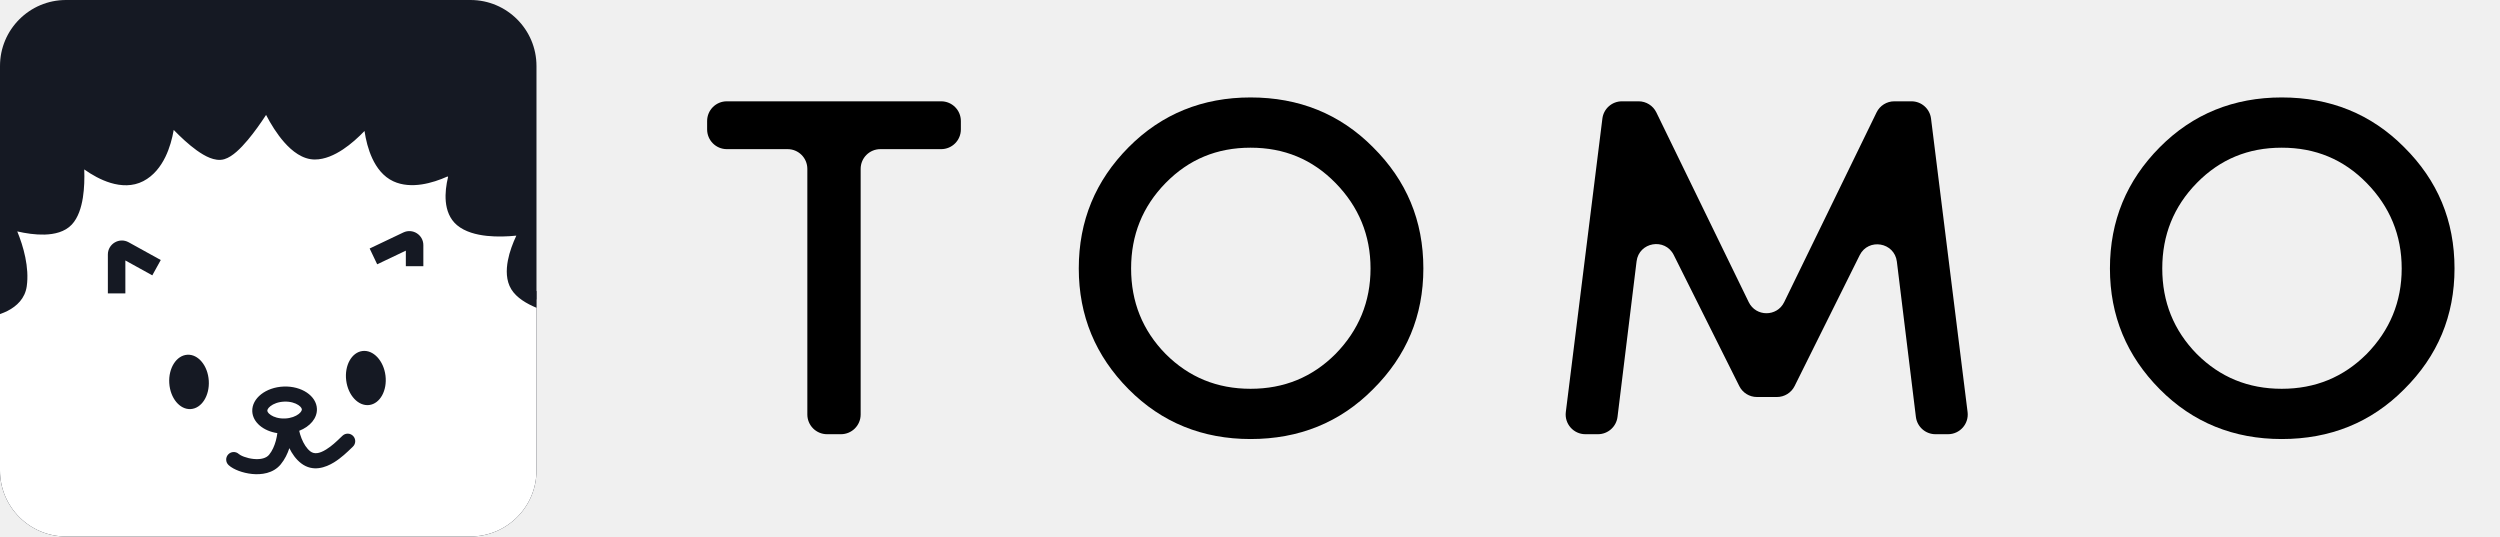
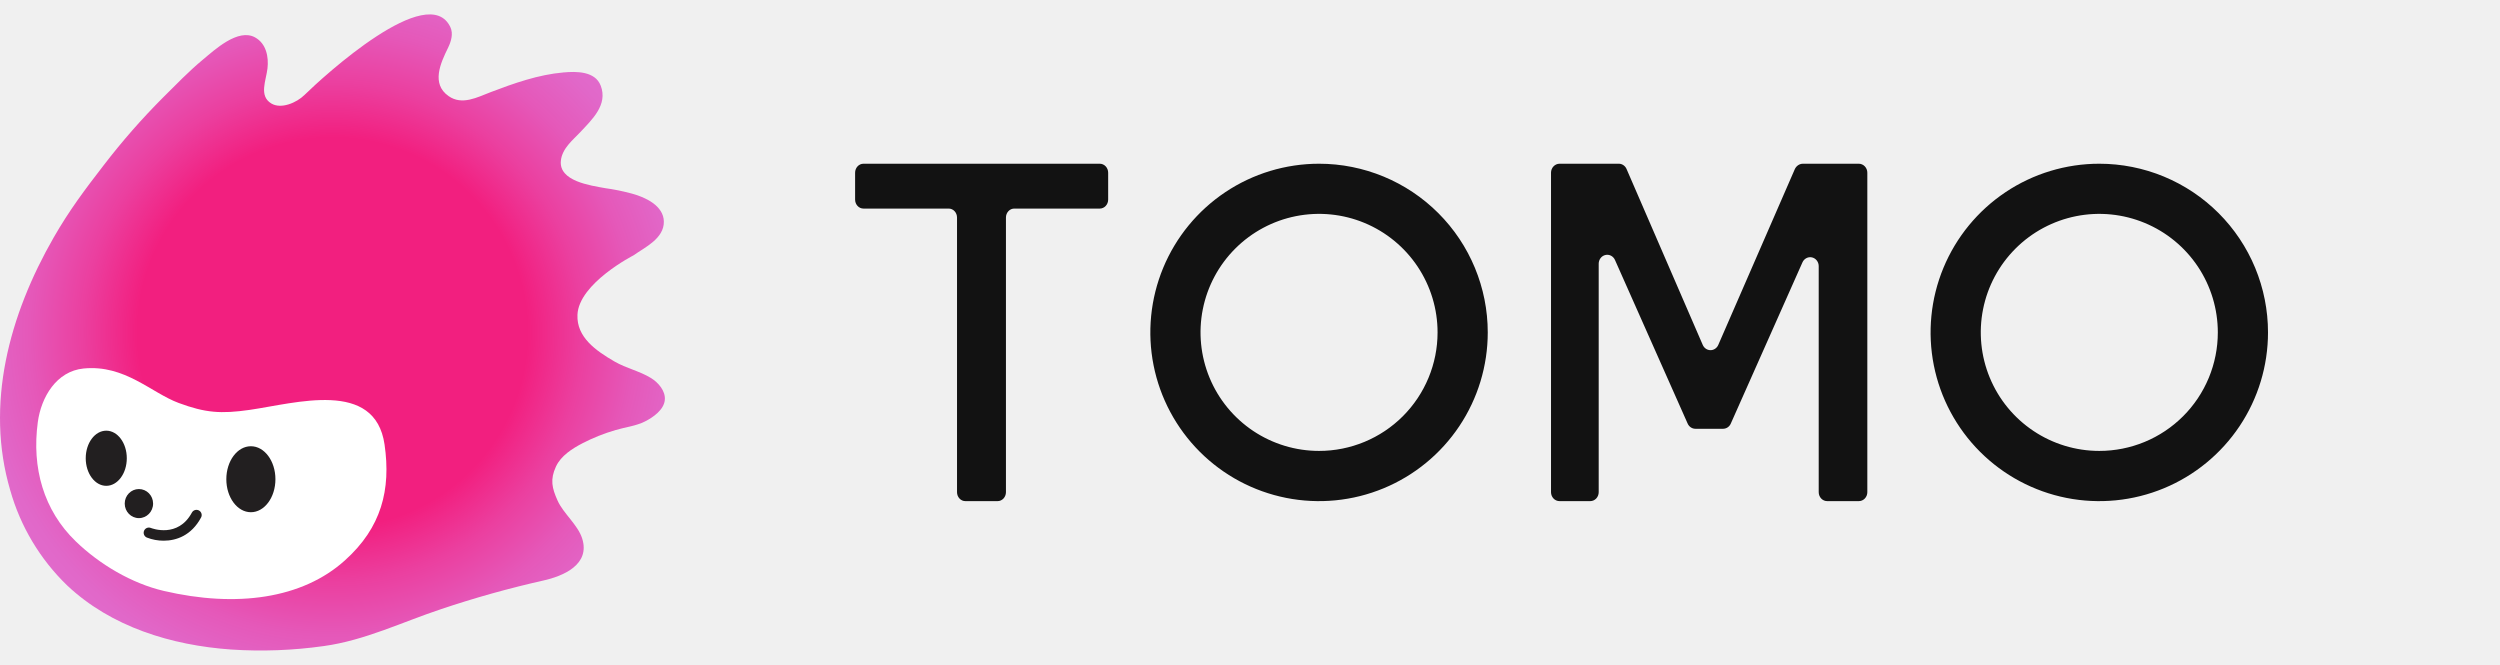
- <svg xmlns="http://www.w3.org/2000/svg" width="233" height="50" viewBox="0 0 233 50" fill="none">
-   <g clip-path="url(#clip0_66_9909)">
-     <path d="M0 3.488C0 1.562 1.562 0 3.488 0H25H46.512C48.438 0 50 1.562 50 3.488V46.512C50 48.438 48.438 50 46.512 50H3.488C1.562 50 0 48.438 0 46.512V3.488Z" fill="#151923" />
-     <path d="M20.707 14.163C19.71 14.462 17.848 12.837 16.536 11.453C16.221 11.121 15.597 11.338 15.529 11.791C15.29 13.386 14.608 15.44 13.033 16.257C11.47 17.069 9.501 16.13 8.132 15.125C7.752 14.846 7.119 15.169 7.142 15.64C7.223 17.319 7.081 19.478 6.181 20.447C5.263 21.434 3.176 21.232 1.587 20.84C1.142 20.731 0.707 21.243 0.887 21.664C1.463 23.013 2.035 24.939 1.795 26.596C1.56 28.222 -0.402 28.836 -2.159 29.004C-2.661 29.052 -2.949 29.869 -2.599 30.231C-1.627 31.233 -0.757 32.605 -1.083 33.961C-1.424 35.381 -2.832 36.409 -4.099 37.027C-4.534 37.24 -4.548 38.017 -4.116 38.236C-2.669 38.973 -1.083 40.174 -1.083 41.664C-1.083 43.429 -4.49 44.622 -6.912 45.166C-7.328 45.259 -7.47 45.813 -7.154 46.099C-5.786 47.339 -4.029 49.313 -4.029 50.853C-4.029 52.37 -6.348 53.872 -8.198 54.768C-8.61 54.968 -8.596 55.623 -8.178 55.81C-6.433 56.59 -4.245 57.951 -4.029 59.57C-3.824 61.11 -5.35 62.872 -6.734 64.066C-7.099 64.381 -6.884 65.083 -6.404 65.135C-4.203 65.377 -1.428 66.144 -1.083 68.016C-0.829 69.391 -1.25 70.635 -1.813 71.576C-2.075 72.014 -1.625 72.863 -1.116 72.831C0.835 72.708 3.234 72.935 4.262 74.301C5.34 75.731 5.519 77.844 5.434 79.355C5.409 79.798 5.951 80.141 6.342 79.933C7.964 79.069 10.387 78.351 12.005 79.774C13.283 80.898 13.884 82.331 14.132 83.502C14.233 83.982 15.038 84.263 15.389 83.92C16.812 82.531 18.921 81.143 20.707 82.004C22.52 82.876 23.773 84.684 24.443 86.026C24.634 86.41 25.231 86.453 25.462 86.091C26.531 84.414 28.383 82.181 30.232 82.004C32.053 81.829 34.056 83.267 35.274 84.431C35.573 84.716 36.105 84.569 36.203 84.167C36.671 82.24 37.649 79.528 39.072 79.031C40.359 78.58 42.488 79.264 44.04 79.956C44.465 80.145 45.01 79.681 44.934 79.223C44.705 77.837 44.782 75.918 45.992 74.301C47.316 72.533 49.805 72.822 51.629 73.291C52.079 73.407 52.523 72.865 52.349 72.434C51.747 70.94 51.249 68.769 51.817 67.408C52.414 65.978 54.82 65.355 56.698 65.139C57.161 65.085 57.375 64.438 57.035 64.119C55.764 62.925 54.283 61.133 54.283 59.57C54.283 58.013 56.278 56.694 57.999 55.902C58.438 55.7 58.428 54.956 57.986 54.76C56.268 53.996 54.283 52.652 54.283 50.853C54.283 49.053 55.749 47.32 57.016 46.222C57.366 45.92 57.201 45.259 56.748 45.165C54.644 44.724 51.949 43.668 51.817 41.664C51.705 39.977 52.912 38.858 54.127 38.215C54.562 37.984 54.587 37.167 54.145 36.952C52.681 36.241 51.053 35.157 50.857 33.961C50.643 32.649 52.094 30.948 53.337 29.817C53.665 29.519 53.502 28.924 53.067 28.841C51.322 28.506 48.991 27.794 48.254 26.596C47.529 25.418 48.166 23.456 48.851 22.07C49.043 21.681 48.701 21.187 48.271 21.238C46.588 21.436 44.219 21.432 43.046 20.447C42.044 19.605 42.116 17.974 42.458 16.595C42.578 16.111 41.937 15.571 41.484 15.778C40.098 16.409 38.301 16.888 36.947 16.257C35.493 15.58 34.867 13.589 34.648 11.967C34.584 11.495 33.894 11.266 33.568 11.613C32.439 12.817 30.796 14.163 29.341 14.163C27.688 14.163 26.144 11.855 25.297 10.139C25.117 9.775 24.585 9.738 24.367 10.081C23.361 11.66 21.759 13.847 20.707 14.163Z" fill="white" />
-     <path fill-rule="evenodd" clip-rule="evenodd" d="M24.798 10.71C24.311 11.459 23.707 12.315 23.093 13.047C22.751 13.455 22.395 13.837 22.044 14.143C21.706 14.439 21.317 14.713 20.91 14.836C20.441 14.976 19.96 14.87 19.562 14.714C19.152 14.553 18.731 14.298 18.33 14.01C17.589 13.477 16.829 12.768 16.19 12.108C16.055 12.902 15.815 13.8 15.414 14.624C14.977 15.52 14.324 16.379 13.357 16.881C12.357 17.4 11.269 17.335 10.307 17.045C9.405 16.773 8.55 16.287 7.852 15.79C7.883 16.614 7.861 17.55 7.724 18.42C7.58 19.329 7.292 20.284 6.696 20.925C6.042 21.628 5.052 21.837 4.156 21.863C3.304 21.887 2.396 21.75 1.609 21.568C2.176 22.946 2.748 24.922 2.491 26.696C2.329 27.813 1.569 28.533 0.709 28.973C-0.12 29.396 -1.116 29.604 -2.018 29.696C-2.024 29.707 -2.031 29.72 -2.036 29.735C-2.042 29.753 -2.046 29.771 -2.048 29.787C-2.048 29.787 -2.049 29.788 -2.049 29.788C-1.545 30.315 -1.05 30.956 -0.717 31.666C-0.374 32.399 -0.188 33.247 -0.399 34.125C-0.612 35.013 -1.149 35.739 -1.766 36.31C-2.365 36.865 -3.072 37.303 -3.729 37.629C-3.729 37.632 -3.729 37.636 -3.729 37.64C-3.73 37.642 -3.73 37.643 -3.729 37.645C-2.988 38.028 -2.189 38.54 -1.559 39.171C-0.915 39.816 -0.379 40.657 -0.379 41.664C-0.379 42.348 -0.713 42.92 -1.148 43.368C-1.58 43.815 -2.157 44.188 -2.77 44.499C-3.902 45.075 -5.282 45.502 -6.46 45.783C-5.809 46.392 -5.091 47.15 -4.51 47.951C-3.881 48.817 -3.326 49.85 -3.326 50.853C-3.326 51.951 -4.138 52.889 -4.969 53.583C-5.767 54.25 -6.755 54.833 -7.646 55.28C-6.802 55.674 -5.868 56.198 -5.088 56.829C-4.253 57.504 -3.476 58.396 -3.332 59.477C-3.196 60.501 -3.638 61.506 -4.203 62.341C-4.737 63.132 -5.445 63.864 -6.118 64.461C-5.03 64.594 -3.798 64.855 -2.758 65.323C-1.672 65.813 -0.627 66.611 -0.391 67.889C-0.101 69.462 -0.578 70.866 -1.186 71.897C-1.182 71.932 -1.168 71.986 -1.136 72.043C-1.116 72.08 -1.096 72.107 -1.08 72.124C-0.086 72.067 1.039 72.096 2.069 72.321C3.115 72.549 4.164 73.001 4.824 73.878C6.017 75.462 6.212 77.694 6.143 79.243C6.981 78.812 8.026 78.413 9.099 78.297C10.237 78.174 11.467 78.365 12.47 79.246C13.874 80.481 14.535 82.043 14.81 83.311C14.816 83.316 14.825 83.322 14.835 83.328C14.852 83.338 14.871 83.347 14.893 83.354C14.914 83.361 14.933 83.365 14.949 83.367C15.686 82.657 16.617 81.925 17.627 81.476C18.661 81.016 19.865 80.818 21.013 81.37C22.949 82.303 24.264 84.155 24.983 85.537C25.526 84.709 26.247 83.762 27.07 82.977C27.934 82.152 29.003 81.416 30.165 81.304C31.275 81.197 32.378 81.583 33.318 82.099C34.181 82.573 34.966 83.189 35.581 83.755C35.823 82.814 36.178 81.712 36.648 80.754C36.904 80.232 37.203 79.732 37.552 79.319C37.897 78.91 38.323 78.548 38.84 78.367C39.675 78.075 40.69 78.17 41.612 78.379C42.521 78.586 43.448 78.928 44.23 79.271C43.996 77.782 44.083 75.679 45.43 73.879C46.247 72.788 47.414 72.358 48.561 72.257C49.632 72.162 50.735 72.346 51.648 72.571C51.349 71.806 51.08 70.886 50.948 69.971C50.812 69.021 50.813 67.989 51.168 67.138C51.579 66.153 52.557 65.547 53.518 65.165C54.429 64.803 55.467 64.588 56.384 64.469C55.771 63.877 55.118 63.151 54.598 62.373C54.04 61.536 53.581 60.557 53.581 59.57C53.581 58.485 54.268 57.589 55.034 56.92C55.773 56.274 56.7 55.739 57.552 55.335C56.694 54.941 55.758 54.399 55.014 53.711C54.23 52.987 53.581 52.028 53.581 50.853C53.581 49.765 54.021 48.747 54.588 47.887C55.119 47.082 55.79 46.372 56.418 45.812C55.369 45.579 54.17 45.194 53.183 44.604C52.148 43.986 51.204 43.052 51.116 41.71C50.978 39.626 52.465 38.311 53.755 37.617C53.755 37.614 53.756 37.611 53.757 37.608C53.76 37.595 53.762 37.579 53.762 37.563C53.763 37.557 53.762 37.552 53.762 37.547C53.024 37.184 52.229 36.72 51.577 36.179C50.924 35.638 50.304 34.929 50.164 34.074C50.011 33.142 50.453 32.194 50.968 31.428C51.449 30.713 52.078 30.034 52.669 29.478C51.829 29.304 50.874 29.047 50.014 28.691C49.093 28.31 48.146 27.762 47.655 26.964C47.156 26.153 47.167 25.155 47.334 24.279C47.488 23.466 47.799 22.648 48.123 21.961C47.296 22.046 46.324 22.082 45.394 21.985C44.398 21.881 43.342 21.613 42.594 20.985C41.903 20.404 41.623 19.582 41.548 18.788C41.476 18.019 41.587 17.207 41.76 16.491C41.757 16.488 41.754 16.485 41.751 16.482C41.746 16.476 41.74 16.471 41.734 16.465C41.728 16.46 41.721 16.456 41.715 16.451C41.713 16.45 41.711 16.449 41.709 16.447C40.992 16.769 40.158 17.057 39.309 17.186C38.437 17.318 37.497 17.288 36.651 16.894C35.716 16.459 35.1 15.628 34.698 14.763C34.315 13.942 34.093 13.026 33.972 12.208C33.404 12.802 32.711 13.43 31.966 13.925C31.185 14.443 30.271 14.866 29.342 14.866C28.197 14.866 27.218 14.085 26.49 13.259C25.808 12.486 25.227 11.541 24.798 10.71ZM-1.187 71.878C-1.187 71.878 -1.187 71.879 -1.187 71.88C-1.187 71.879 -1.187 71.878 -1.187 71.878ZM23.774 9.703C24.298 8.88 25.514 8.991 25.928 9.828C26.336 10.655 26.902 11.601 27.544 12.329C28.213 13.087 28.833 13.46 29.342 13.46C29.866 13.46 30.501 13.21 31.188 12.754C31.862 12.306 32.514 11.709 33.056 11.132L33.569 11.613L33.056 11.132C33.458 10.704 34.026 10.683 34.426 10.815C34.826 10.947 35.267 11.298 35.345 11.872C35.449 12.641 35.646 13.47 35.972 14.17C36.3 14.875 36.725 15.378 37.244 15.62C37.752 15.857 38.387 15.903 39.099 15.796C39.806 15.689 40.538 15.436 41.193 15.138C41.758 14.88 42.319 15.121 42.638 15.389C42.958 15.658 43.289 16.166 43.14 16.764C42.98 17.411 42.894 18.078 42.948 18.656C43.002 19.233 43.188 19.647 43.498 19.908L43.046 20.447L43.498 19.908C43.923 20.265 44.638 20.492 45.54 20.587C46.422 20.679 47.38 20.635 48.189 20.54C48.709 20.479 49.137 20.75 49.371 21.087C49.606 21.424 49.711 21.917 49.482 22.381C49.156 23.041 48.853 23.815 48.715 24.542C48.572 25.289 48.627 25.86 48.852 26.227C49.099 26.627 49.687 27.034 50.552 27.392C51.386 27.738 52.355 27.988 53.199 28.15C53.727 28.251 54.054 28.657 54.166 29.061C54.277 29.464 54.205 29.978 53.811 30.337C53.212 30.881 52.583 31.546 52.134 32.213C51.666 32.909 51.489 33.468 51.551 33.847C51.607 34.189 51.898 34.62 52.474 35.097C53.029 35.557 53.747 35.977 54.452 36.319C55.013 36.592 55.176 37.178 55.168 37.592C55.16 38.007 54.976 38.561 54.456 38.836C53.325 39.435 52.435 40.352 52.518 41.617C52.562 42.281 53.032 42.877 53.904 43.398C54.764 43.911 55.879 44.265 56.893 44.477C57.445 44.592 57.762 45.038 57.865 45.444C57.967 45.85 57.899 46.388 57.477 46.754C56.876 47.274 56.241 47.935 55.762 48.661C55.279 49.393 54.987 50.141 54.987 50.853C54.987 51.477 55.33 52.089 55.968 52.678C56.601 53.263 57.451 53.753 58.272 54.118C58.813 54.358 59.02 54.895 59.026 55.32C59.031 55.745 58.836 56.291 58.293 56.541C57.464 56.922 56.602 57.417 55.959 57.979C55.297 58.557 54.987 59.098 54.987 59.57C54.987 60.146 55.268 60.844 55.767 61.592C56.257 62.326 56.905 63.032 57.517 63.607C57.931 63.996 57.969 64.546 57.835 64.949C57.702 65.353 57.344 65.772 56.779 65.837C55.873 65.942 54.869 66.141 54.037 66.472C53.176 66.813 52.652 67.233 52.466 67.679C52.253 68.188 52.218 68.921 52.34 69.771C52.459 70.605 52.717 71.466 53.001 72.171C53.209 72.686 53.029 73.198 52.763 73.517C52.498 73.836 52.014 74.116 51.454 73.972C50.571 73.745 49.584 73.577 48.685 73.657C47.8 73.735 47.062 74.045 46.555 74.722C45.501 76.13 45.416 77.83 45.628 79.108C45.717 79.649 45.439 80.111 45.124 80.373C44.809 80.634 44.285 80.834 43.754 80.598C43.003 80.263 42.129 79.938 41.301 79.751C40.449 79.557 39.756 79.536 39.304 79.694C39.109 79.762 38.879 79.926 38.626 80.226C38.376 80.522 38.136 80.913 37.91 81.372C37.46 82.291 37.113 83.397 36.886 84.333C36.656 85.281 35.464 85.584 34.788 84.939C34.209 84.386 33.453 83.777 32.641 83.331C31.82 82.881 31.011 82.635 30.3 82.703C29.613 82.769 28.832 83.238 28.04 83.993C27.267 84.732 26.571 85.66 26.055 86.468C25.775 86.908 25.296 87.066 24.891 87.039C24.488 87.013 24.041 86.795 23.814 86.339C23.172 85.053 22.009 83.41 20.403 82.637C19.764 82.329 19.02 82.395 18.198 82.761C17.374 83.127 16.559 83.76 15.88 84.423C15.436 84.856 14.824 84.815 14.441 84.685C14.055 84.554 13.566 84.223 13.444 83.647C13.219 82.581 12.676 81.299 11.541 80.302C10.925 79.76 10.135 79.599 9.251 79.695C8.36 79.791 7.437 80.146 6.673 80.553C6.204 80.802 5.698 80.699 5.355 80.481C5.012 80.263 4.702 79.848 4.732 79.315C4.815 77.847 4.623 75.948 3.701 74.724C3.333 74.234 2.668 73.89 1.769 73.694C0.883 73.501 -0.133 73.473 -1.071 73.532C-1.734 73.574 -2.177 73.072 -2.371 72.716C-2.568 72.354 -2.732 71.743 -2.416 71.215C-1.909 70.369 -1.561 69.298 -1.774 68.144C-1.883 67.55 -2.398 67.028 -3.336 66.605C-4.253 66.192 -5.416 65.951 -6.48 65.834C-7.073 65.769 -7.431 65.316 -7.558 64.906C-7.684 64.496 -7.642 63.922 -7.193 63.534C-6.528 62.959 -5.849 62.266 -5.368 61.554C-4.874 60.824 -4.657 60.179 -4.726 59.663C-4.797 59.126 -5.223 58.528 -5.972 57.922C-6.699 57.334 -7.623 56.828 -8.464 56.452C-8.971 56.225 -9.193 55.733 -9.202 55.308C-9.21 54.882 -9.007 54.38 -8.504 54.136C-7.605 53.7 -6.62 53.13 -5.87 52.504C-5.079 51.844 -4.732 51.272 -4.732 50.853C-4.732 50.316 -5.056 49.592 -5.647 48.776C-6.22 47.987 -6.964 47.22 -7.626 46.62C-8.356 45.959 -8.048 44.7 -7.066 44.48C-5.881 44.214 -4.488 43.795 -3.407 43.246C-2.866 42.971 -2.439 42.681 -2.157 42.39C-1.878 42.102 -1.785 41.862 -1.785 41.664C-1.785 41.18 -2.043 40.676 -2.554 40.164C-3.06 39.657 -3.748 39.212 -4.435 38.863C-4.968 38.591 -5.142 38.034 -5.135 37.618C-5.129 37.202 -4.938 36.655 -4.407 36.396L-4.099 37.027L-4.407 36.396C-3.814 36.106 -3.209 35.73 -2.721 35.279C-2.232 34.826 -1.894 34.329 -1.766 33.797C-1.651 33.319 -1.737 32.803 -1.991 32.261C-2.245 31.717 -2.651 31.187 -3.103 30.72C-3.536 30.273 -3.5 29.657 -3.36 29.264C-3.221 28.872 -2.856 28.364 -2.225 28.304C-1.389 28.224 -0.559 28.042 0.069 27.721C0.688 27.405 1.026 27.005 1.1 26.495C1.312 25.034 0.802 23.255 0.241 21.94C0.022 21.428 0.197 20.917 0.467 20.598C0.737 20.28 1.214 20.025 1.755 20.158C2.517 20.345 3.368 20.479 4.116 20.458C4.89 20.436 5.402 20.252 5.666 19.968C5.97 19.641 6.204 19.032 6.335 18.2C6.463 17.393 6.479 16.485 6.44 15.674C6.412 15.091 6.788 14.67 7.163 14.477C7.538 14.283 8.089 14.221 8.548 14.559C9.195 15.033 9.957 15.471 10.713 15.699C11.468 15.927 12.147 15.925 12.709 15.633C13.318 15.318 13.793 14.742 14.15 14.008C14.507 13.276 14.721 12.438 14.834 11.687C14.915 11.147 15.316 10.797 15.713 10.662C16.113 10.527 16.657 10.559 17.046 10.969C17.688 11.646 18.447 12.363 19.15 12.868C19.503 13.121 19.817 13.304 20.077 13.406C20.35 13.513 20.476 13.498 20.506 13.489C20.624 13.454 20.83 13.337 21.119 13.084C21.396 12.843 21.7 12.52 22.016 12.144C22.647 11.392 23.28 10.479 23.774 9.703L24.367 10.081L24.37 10.083M23.774 9.703L24.367 10.081L23.774 9.703Z" fill="#151923" />
-     <path fill-rule="evenodd" clip-rule="evenodd" d="M37.824 23.361V24.811H39.456V22.845C39.456 21.886 38.456 21.254 37.59 21.667L34.452 23.161L35.153 24.633L37.824 23.361ZM35.927 35.002C36.1 36.392 35.422 37.621 34.411 37.748C33.4 37.874 32.439 36.849 32.266 35.459C32.092 34.069 32.771 32.84 33.782 32.714C34.793 32.587 35.753 33.612 35.927 35.002ZM19.458 35.478C19.546 36.876 18.793 38.061 17.776 38.125C16.759 38.189 15.864 37.108 15.776 35.709C15.688 34.311 16.441 33.126 17.457 33.062C18.474 32.998 19.37 34.08 19.458 35.478ZM26.494 37.431C27.061 37.409 27.524 37.561 27.812 37.754C28.102 37.949 28.13 38.111 28.132 38.156C28.134 38.201 28.118 38.365 27.844 38.581C27.571 38.795 27.121 38.982 26.554 39.004C25.987 39.025 25.524 38.873 25.236 38.68C24.946 38.486 24.918 38.323 24.916 38.279C24.914 38.234 24.93 38.069 25.204 37.854C25.477 37.639 25.927 37.453 26.494 37.431ZM26.441 36.026C28.105 35.963 29.491 36.893 29.537 38.103C29.57 38.978 28.893 39.76 27.886 40.15C27.929 40.352 28 40.601 28.106 40.867C28.306 41.366 28.587 41.811 28.925 42.068C29.279 42.337 29.74 42.298 30.399 41.891C30.918 41.572 31.366 41.14 31.701 40.818L31.702 40.818L31.702 40.817L31.703 40.816C31.785 40.737 31.86 40.665 31.928 40.603C32.213 40.339 32.658 40.357 32.921 40.642C33.184 40.928 33.166 41.372 32.881 41.636C32.84 41.674 32.786 41.726 32.722 41.788L32.722 41.788L32.721 41.789C32.398 42.102 31.803 42.678 31.137 43.088C30.352 43.572 29.158 44.013 28.073 43.186C27.575 42.807 27.217 42.278 26.968 41.768C26.802 42.272 26.547 42.813 26.163 43.279C25.46 44.133 24.346 44.26 23.494 44.174C23.049 44.129 22.619 44.023 22.253 43.886C21.901 43.754 21.551 43.574 21.307 43.349C21.021 43.085 21.004 42.641 21.267 42.355C21.53 42.07 21.975 42.052 22.26 42.316C22.313 42.365 22.471 42.467 22.744 42.569C23.003 42.665 23.316 42.743 23.635 42.775C24.314 42.844 24.822 42.696 25.078 42.385C25.377 42.023 25.581 41.548 25.71 41.074C25.779 40.816 25.823 40.572 25.848 40.367C24.541 40.173 23.55 39.352 23.511 38.332C23.465 37.122 24.777 36.09 26.441 36.026ZM14.194 25.662L11.684 24.275L11.684 27.346H10.053L10.053 23.722C10.053 22.728 11.12 22.099 11.989 22.579L14.983 24.234L14.194 25.662Z" fill="#151923" />
-   </g>
-   <path d="M75.244 15.737C75.244 14.722 74.422 13.9 73.407 13.9H67.74C66.726 13.9 65.904 13.078 65.904 12.063V11.278C65.904 10.264 66.726 9.442 67.74 9.442H87.716C88.731 9.442 89.553 10.264 89.553 11.278V12.063C89.553 13.078 88.731 13.9 87.716 13.9H82.05C81.035 13.9 80.213 14.722 80.213 15.737V38.631C80.213 39.646 79.391 40.468 78.376 40.468H77.081C76.066 40.468 75.244 39.646 75.244 38.631V15.737Z" fill="black" />
-   <path d="M108.639 17.052C106.477 19.259 105.419 21.915 105.419 25.022C105.419 28.13 106.477 30.786 108.639 32.993C110.802 35.154 113.425 36.235 116.553 36.235C119.682 36.235 122.305 35.154 124.467 32.993C126.629 30.786 127.734 28.13 127.734 25.022C127.734 21.915 126.629 19.259 124.467 17.052C122.305 14.845 119.682 13.765 116.553 13.765C113.425 13.765 110.802 14.845 108.639 17.052ZM100.542 25.022C100.542 20.564 102.106 16.827 105.189 13.72C108.271 10.613 112.09 9.082 116.553 9.082C121.062 9.082 124.881 10.613 127.964 13.72C131.092 16.827 132.657 20.564 132.657 25.022C132.657 29.435 131.092 33.173 127.964 36.28C124.881 39.387 121.062 40.918 116.553 40.918C112.09 40.918 108.271 39.387 105.189 36.28C102.106 33.173 100.542 29.435 100.542 25.022Z" fill="black" />
-   <path d="M152.719 9.442C153.421 9.442 154.062 9.843 154.37 10.474L162.982 28.161C163.653 29.537 165.615 29.537 166.285 28.161L174.897 10.474C175.205 9.843 175.846 9.442 176.549 9.442H178.149C179.075 9.442 179.857 10.132 179.972 11.052L183.379 38.404C183.515 39.5 182.661 40.468 181.556 40.468H180.384C179.456 40.468 178.674 39.776 178.561 38.855L176.788 24.384C176.566 22.576 174.132 22.159 173.32 23.79L167.257 35.982C166.946 36.606 166.309 37.001 165.612 37.001H163.745C163.049 37.001 162.413 36.607 162.102 35.985L155.994 23.765C155.18 22.137 152.749 22.556 152.528 24.362L150.752 38.855C150.639 39.776 149.857 40.468 148.929 40.468H147.757C146.653 40.468 145.798 39.5 145.934 38.404L149.342 11.052C149.456 10.132 150.238 9.442 151.164 9.442H152.719Z" fill="black" />
-   <path d="M204.743 17.052C202.581 19.259 201.523 21.915 201.523 25.022C201.523 28.13 202.581 30.786 204.743 32.993C206.906 35.154 209.528 36.235 212.657 36.235C215.786 36.235 218.408 35.154 220.571 32.993C222.733 30.786 223.838 28.13 223.838 25.022C223.838 21.915 222.733 19.259 220.571 17.052C218.408 14.845 215.786 13.765 212.657 13.765C209.528 13.765 206.906 14.845 204.743 17.052ZM196.646 25.022C196.646 20.564 198.21 16.827 201.293 13.72C204.375 10.613 208.194 9.082 212.657 9.082C217.166 9.082 220.985 10.613 224.068 13.72C227.196 16.827 228.761 20.564 228.761 25.022C228.761 29.435 227.196 33.173 224.068 36.28C220.985 39.387 217.166 40.918 212.657 40.918C208.194 40.918 204.375 39.387 201.293 36.28C198.21 33.173 196.646 29.435 196.646 25.022Z" fill="black" />
+ <svg xmlns="http://www.w3.org/2000/svg" width="188" height="50" viewBox="0 0 188 50" fill="none">
+   <path d="M0.772 36.877C-1.13 30.429 0.683 23.698 4.038 17.858C5.214 15.812 6.368 14.276 7.81 12.411C9.182 10.624 10.669 8.927 12.261 7.332C13.237 6.363 14.192 5.37 15.25 4.49C16.143 3.748 17.901 2.108 19.178 2.811C20.03 3.278 20.212 4.291 20.115 5.141C20.011 6.057 19.451 7.208 20.402 7.781C21.132 8.225 22.298 7.733 22.899 7.14C24.346 5.722 32.214 -1.48 33.87 2.044C34.099 2.536 33.926 3.121 33.686 3.609C33.138 4.73 32.406 6.297 33.733 7.225C34.748 7.942 35.894 7.312 36.894 6.931C38.651 6.261 40.493 5.61 42.377 5.447C43.34 5.36 44.754 5.346 45.173 6.439C45.73 7.886 44.516 8.994 43.623 9.953C43.125 10.491 42.267 11.146 42.176 12.097C42.029 13.619 44.365 13.943 45.523 14.152C46.204 14.245 46.878 14.383 47.541 14.565C48.533 14.836 49.899 15.463 49.922 16.657C49.945 17.952 48.458 18.615 47.648 19.198C47.648 19.198 43.532 21.298 43.425 23.665C43.348 25.356 44.808 26.375 46.224 27.192C47.092 27.694 48.103 27.903 48.961 28.432C49.508 28.771 50.062 29.404 49.994 30.086C49.924 30.82 49.101 31.395 48.5 31.695C47.815 32.038 47.036 32.12 46.308 32.335C45.444 32.586 44.605 32.92 43.805 33.332C43.036 33.733 42.182 34.27 41.806 35.089C41.359 36.062 41.504 36.697 41.934 37.654C42.364 38.611 43.454 39.467 43.78 40.495C44.4 42.448 42.381 43.321 40.83 43.662C38.237 44.246 35.676 44.964 33.157 45.812C30.281 46.765 27.439 48.158 24.361 48.582C22.046 48.911 19.704 48.999 17.371 48.844C12.906 48.528 8.358 47.149 5.044 44.019C3.015 42.057 1.541 39.593 0.772 36.877Z" fill="url(#paint0_radial_1_2008)" />
+   <path d="M2.843 31.744C3.097 29.863 4.242 27.913 6.289 27.711C9.39 27.407 11.364 29.534 13.437 30.303C15.455 31.051 16.617 31.13 18.754 30.826C22.248 30.324 28.206 28.502 28.919 33.433C29.409 36.817 28.691 39.674 25.932 42.146C22.734 45.03 17.772 45.712 12.319 44.437C9.904 43.872 7.49 42.442 5.704 40.716C3.275 38.377 2.38 35.175 2.843 31.744Z" fill="white" />
+   <path d="M7.991 36.534C8.844 36.534 9.535 35.605 9.535 34.46C9.535 33.315 8.844 32.387 7.991 32.387C7.138 32.387 6.447 33.315 6.447 34.46C6.447 35.605 7.138 36.534 7.991 36.534Z" fill="#221F20" />
+   <path d="M18.866 38.519C19.885 38.519 20.712 37.408 20.712 36.038C20.712 34.668 19.885 33.557 18.866 33.557C17.846 33.557 17.02 34.668 17.02 36.038C17.02 37.408 17.846 38.519 18.866 38.519Z" fill="#221F20" />
+   <path d="M10.446 38.963C11.035 38.963 11.513 38.473 11.513 37.869C11.513 37.265 11.035 36.776 10.446 36.776C9.857 36.776 9.379 37.265 9.379 37.869C9.379 38.473 9.857 38.963 10.446 38.963Z" fill="#221F20" />
+   <path d="M12.305 40.66C11.875 40.661 11.448 40.582 11.048 40.426C10.952 40.387 10.875 40.312 10.834 40.216C10.794 40.121 10.793 40.013 10.832 39.917C10.871 39.821 10.946 39.744 11.042 39.703C11.137 39.663 11.245 39.662 11.341 39.701C11.426 39.734 13.386 40.486 14.43 38.547C14.454 38.502 14.487 38.462 14.527 38.429C14.567 38.397 14.613 38.372 14.662 38.357C14.711 38.342 14.763 38.337 14.814 38.343C14.865 38.348 14.915 38.363 14.96 38.387C15.005 38.411 15.046 38.444 15.078 38.484C15.111 38.524 15.135 38.57 15.15 38.619C15.165 38.668 15.17 38.72 15.165 38.771C15.16 38.822 15.145 38.872 15.12 38.917C14.393 40.275 13.258 40.66 12.305 40.66Z" fill="#221F20" />
+   <path fill-rule="evenodd" clip-rule="evenodd" d="M99.195 12.312C96.686 12.312 94.233 13.055 92.146 14.449C90.06 15.843 88.433 17.824 87.472 20.142C86.512 22.46 86.26 25.011 86.749 27.472C87.239 29.933 88.447 32.194 90.221 33.969C91.995 35.743 94.255 36.952 96.716 37.441C99.177 37.931 101.728 37.68 104.047 36.72C106.365 35.76 108.347 34.134 109.741 32.047C111.135 29.961 111.879 27.508 111.879 24.999C111.879 21.635 110.543 18.408 108.164 16.029C105.786 13.65 102.56 12.313 99.195 12.312ZM99.195 33.909C97.432 33.909 95.709 33.387 94.243 32.408C92.777 31.429 91.634 30.037 90.959 28.408C90.284 26.779 90.107 24.987 90.451 23.258C90.795 21.529 91.644 19.94 92.89 18.694C94.137 17.447 95.725 16.598 97.454 16.254C99.184 15.911 100.976 16.087 102.605 16.762C104.233 17.437 105.625 18.58 106.604 20.046C107.583 21.512 108.106 23.236 108.105 24.999C108.105 27.362 107.166 29.628 105.496 31.299C103.825 32.97 101.558 33.909 99.195 33.909ZM128.048 25.941L122.317 12.709C122.267 12.592 122.186 12.493 122.084 12.423C121.983 12.352 121.864 12.314 121.742 12.312H117.278C117.108 12.313 116.945 12.384 116.825 12.511C116.704 12.637 116.637 12.808 116.636 12.987V37.014C116.637 37.192 116.705 37.363 116.825 37.489C116.945 37.615 117.108 37.685 117.278 37.685H119.583C119.752 37.685 119.915 37.615 120.035 37.489C120.154 37.363 120.222 37.192 120.222 37.014V19.834C120.222 19.68 120.272 19.531 120.363 19.411C120.455 19.291 120.583 19.208 120.725 19.175C120.868 19.142 121.017 19.161 121.148 19.229C121.279 19.298 121.384 19.411 121.446 19.55L126.913 31.856C126.965 31.972 127.047 32.07 127.15 32.138C127.252 32.207 127.371 32.244 127.493 32.244H129.574C129.696 32.244 129.815 32.208 129.918 32.139C130.021 32.07 130.103 31.972 130.154 31.856L135.546 19.726C135.608 19.588 135.713 19.477 135.844 19.41C135.974 19.342 136.122 19.324 136.264 19.357C136.406 19.39 136.533 19.472 136.624 19.591C136.716 19.709 136.766 19.857 136.767 20.009V37.014C136.767 37.192 136.835 37.363 136.955 37.489C137.074 37.615 137.237 37.685 137.406 37.685H139.782C139.951 37.685 140.114 37.615 140.234 37.489C140.355 37.363 140.423 37.192 140.423 37.014V12.987C140.423 12.808 140.355 12.637 140.235 12.511C140.114 12.384 139.952 12.313 139.782 12.312H135.581C135.452 12.313 135.325 12.352 135.216 12.426C135.107 12.5 135.02 12.605 134.966 12.729L129.213 25.941C129.162 26.058 129.079 26.157 128.976 26.226C128.873 26.296 128.753 26.332 128.631 26.332C128.508 26.332 128.388 26.296 128.285 26.226C128.182 26.157 128.1 26.058 128.048 25.941ZM83.334 15.01V12.987C83.334 12.898 83.317 12.81 83.285 12.728C83.253 12.646 83.207 12.571 83.148 12.509C83.089 12.446 83.019 12.396 82.943 12.363C82.866 12.329 82.784 12.312 82.701 12.312H64.932C64.766 12.312 64.606 12.383 64.488 12.51C64.371 12.636 64.304 12.808 64.304 12.987V15.01C64.304 15.189 64.371 15.361 64.488 15.487C64.606 15.614 64.766 15.685 64.932 15.685H71.343C71.509 15.685 71.668 15.755 71.785 15.882C71.902 16.008 71.968 16.178 71.968 16.356V37.014C71.969 37.192 72.035 37.363 72.153 37.489C72.27 37.615 72.43 37.685 72.596 37.685H75.019C75.185 37.685 75.344 37.615 75.462 37.489C75.58 37.363 75.646 37.192 75.647 37.014V16.356C75.647 16.178 75.713 16.008 75.83 15.882C75.947 15.755 76.106 15.685 76.272 15.685H82.707C82.873 15.684 83.032 15.613 83.15 15.486C83.267 15.36 83.334 15.189 83.334 15.01ZM150.819 14.45C152.905 13.056 155.358 12.312 157.867 12.312C159.533 12.312 161.183 12.64 162.723 13.277C164.262 13.915 165.661 14.849 166.839 16.027C168.017 17.205 168.951 18.604 169.589 20.143C170.226 21.683 170.554 23.333 170.554 24.999C170.554 27.508 169.81 29.961 168.416 32.047C167.022 34.133 165.04 35.76 162.722 36.72C160.404 37.68 157.853 37.931 155.392 37.442C152.931 36.952 150.671 35.744 148.896 33.97C147.122 32.195 145.914 29.935 145.424 27.474C144.935 25.013 145.186 22.462 146.146 20.144C147.107 17.826 148.733 15.844 150.819 14.45ZM152.915 32.406C154.381 33.386 156.104 33.909 157.867 33.909C159.038 33.909 160.197 33.679 161.278 33.232C162.36 32.785 163.342 32.128 164.17 31.301C164.998 30.473 165.654 29.491 166.102 28.41C166.55 27.328 166.78 26.169 166.78 24.999C166.78 23.236 166.258 21.512 165.279 20.046C164.3 18.58 162.908 17.438 161.28 16.763C159.651 16.088 157.859 15.911 156.13 16.254C154.401 16.598 152.813 17.446 151.566 18.693C150.319 19.939 149.47 21.527 149.126 23.256C148.782 24.985 148.958 26.777 149.633 28.406C150.307 30.035 151.449 31.427 152.915 32.406Z" fill="#121212" />
  <defs>
-     <clipPath id="clip0_66_9909">
-       <rect width="50" height="50" rx="6.152" fill="white" />
-     </clipPath>
+     <radialGradient id="paint0_radial_1_2008" cx="0" cy="0" r="1" gradientUnits="userSpaceOnUse" gradientTransform="translate(25.0015 25.0091) scale(31.1531 31.1531)">
+       <stop offset="0.47" stop-color="#F21F7F" />
+       <stop offset="0.6" stop-color="#EB3F9F" />
+       <stop offset="0.73" stop-color="#E558B9" />
+       <stop offset="0.85" stop-color="#E168C9" />
+       <stop offset="0.94" stop-color="#E06DCE" />
+     </radialGradient>
  </defs>
</svg>
